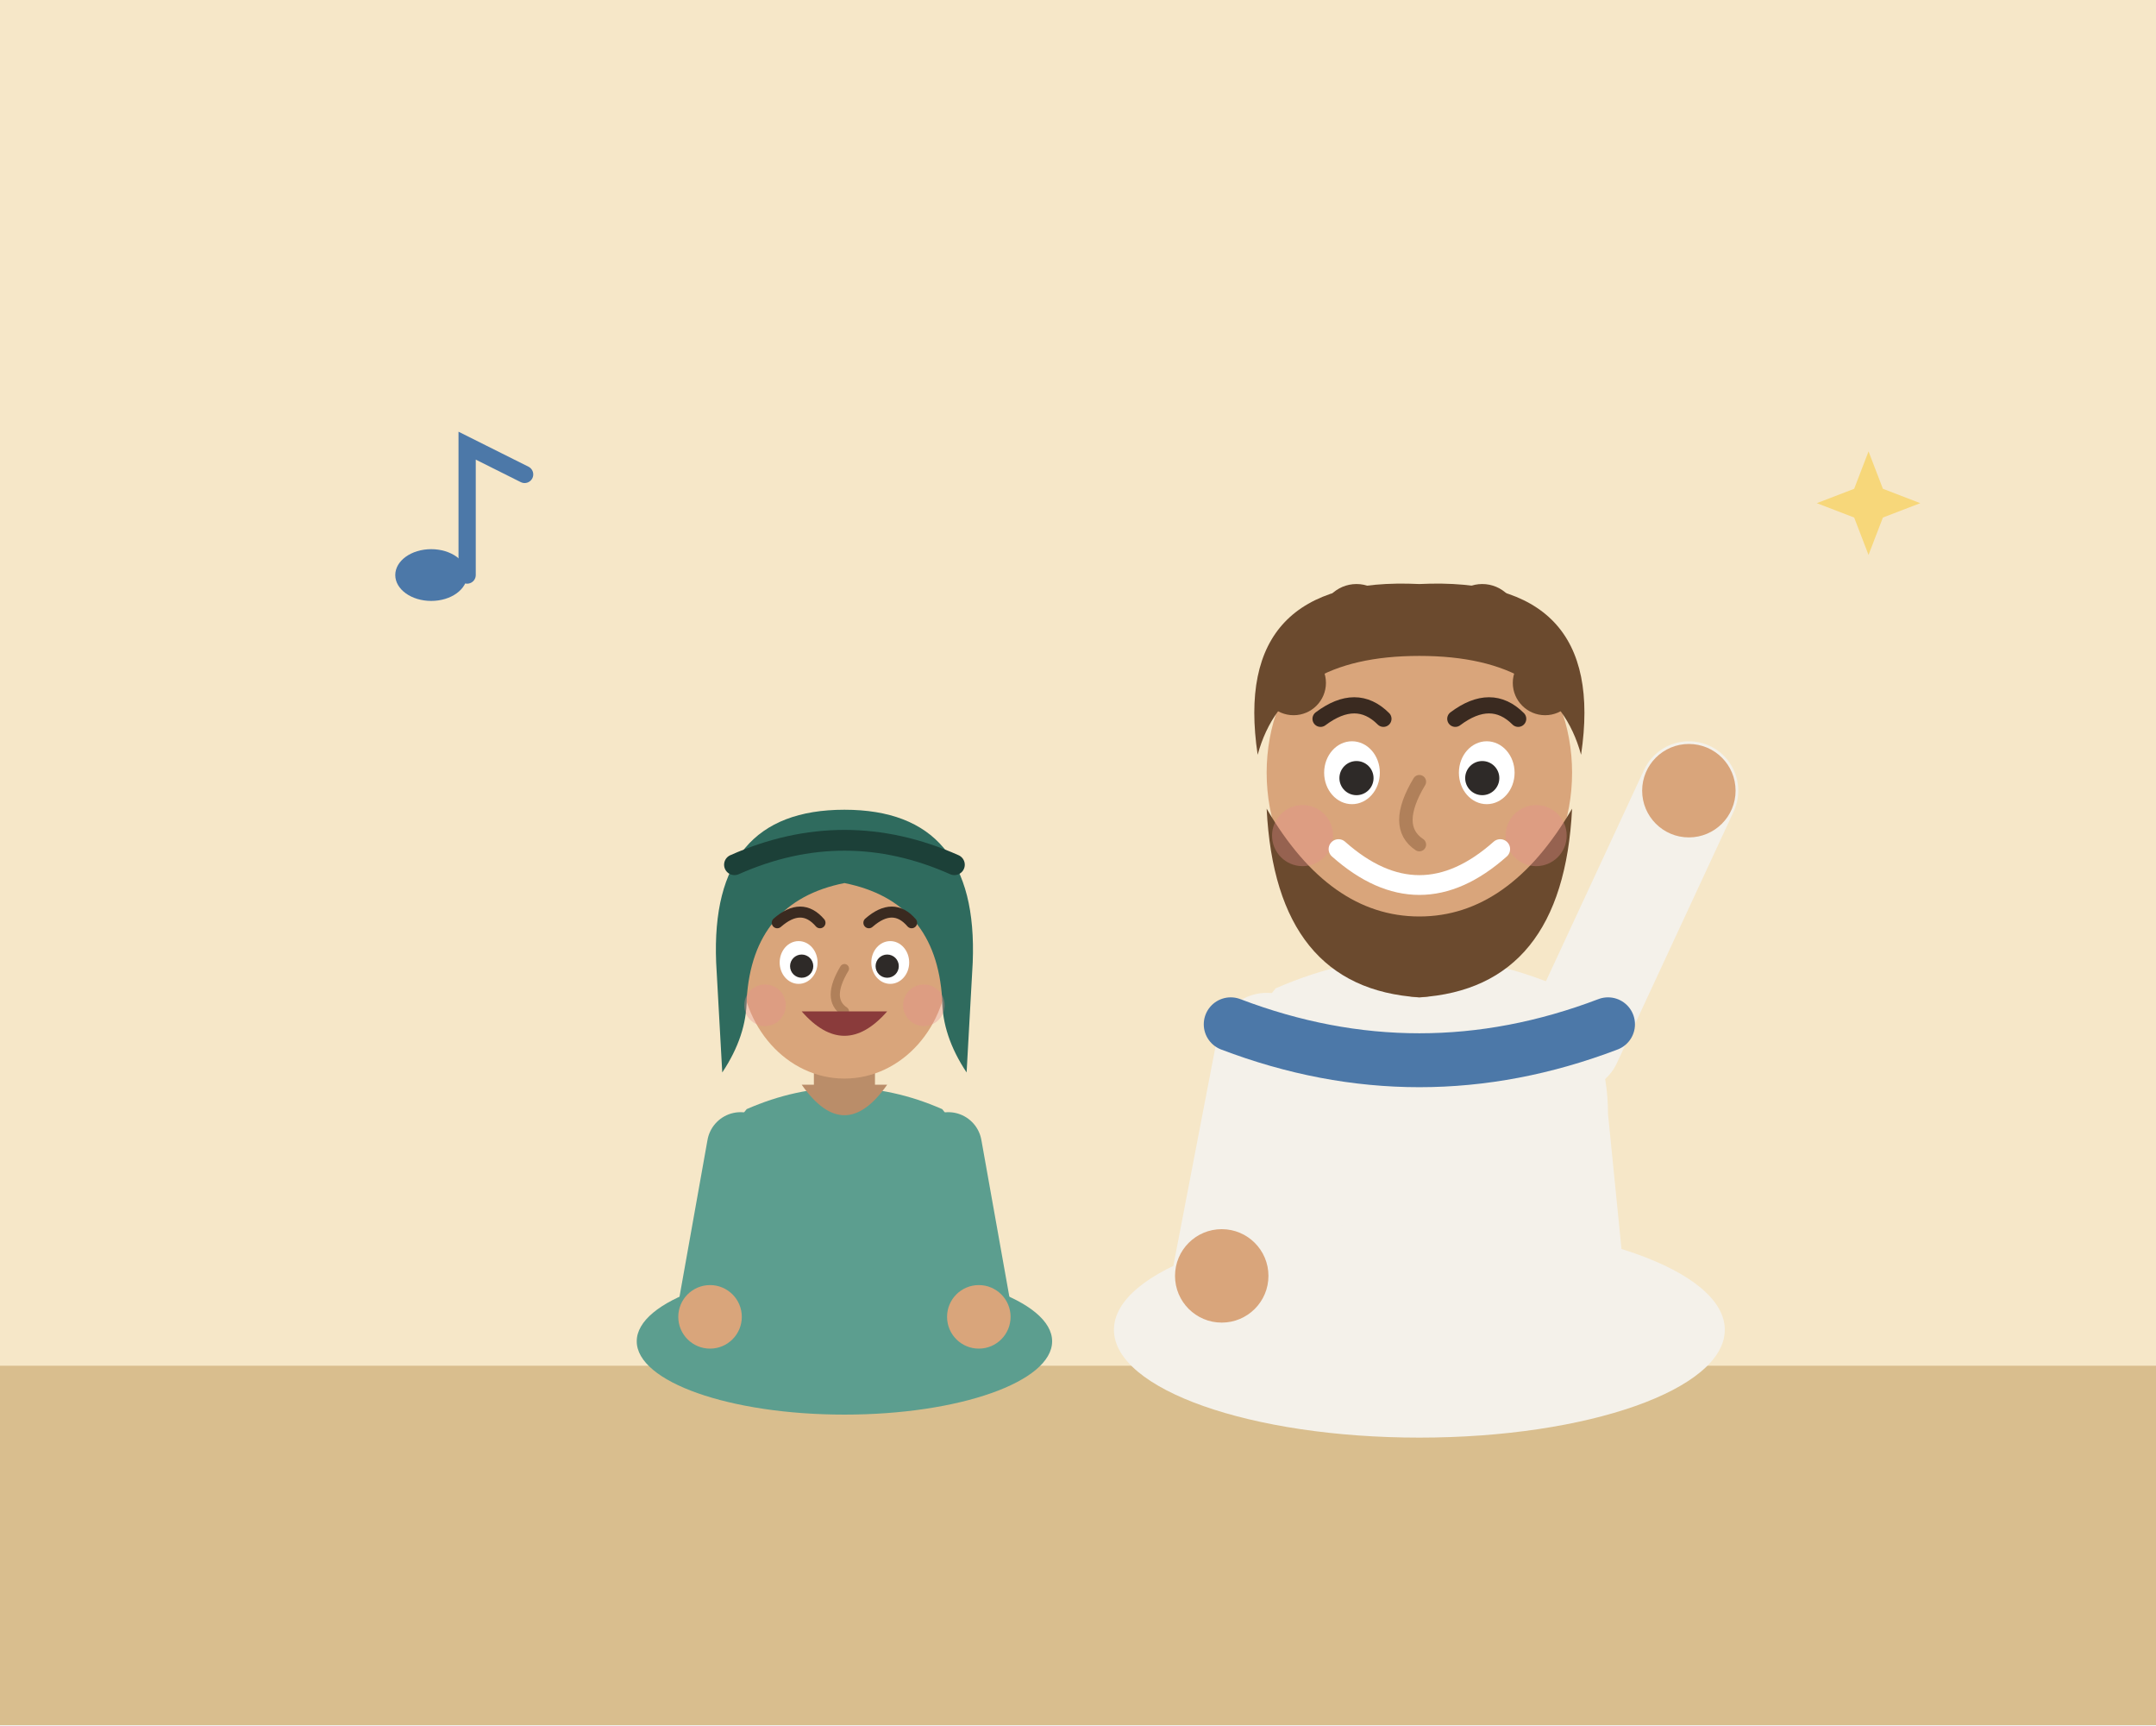
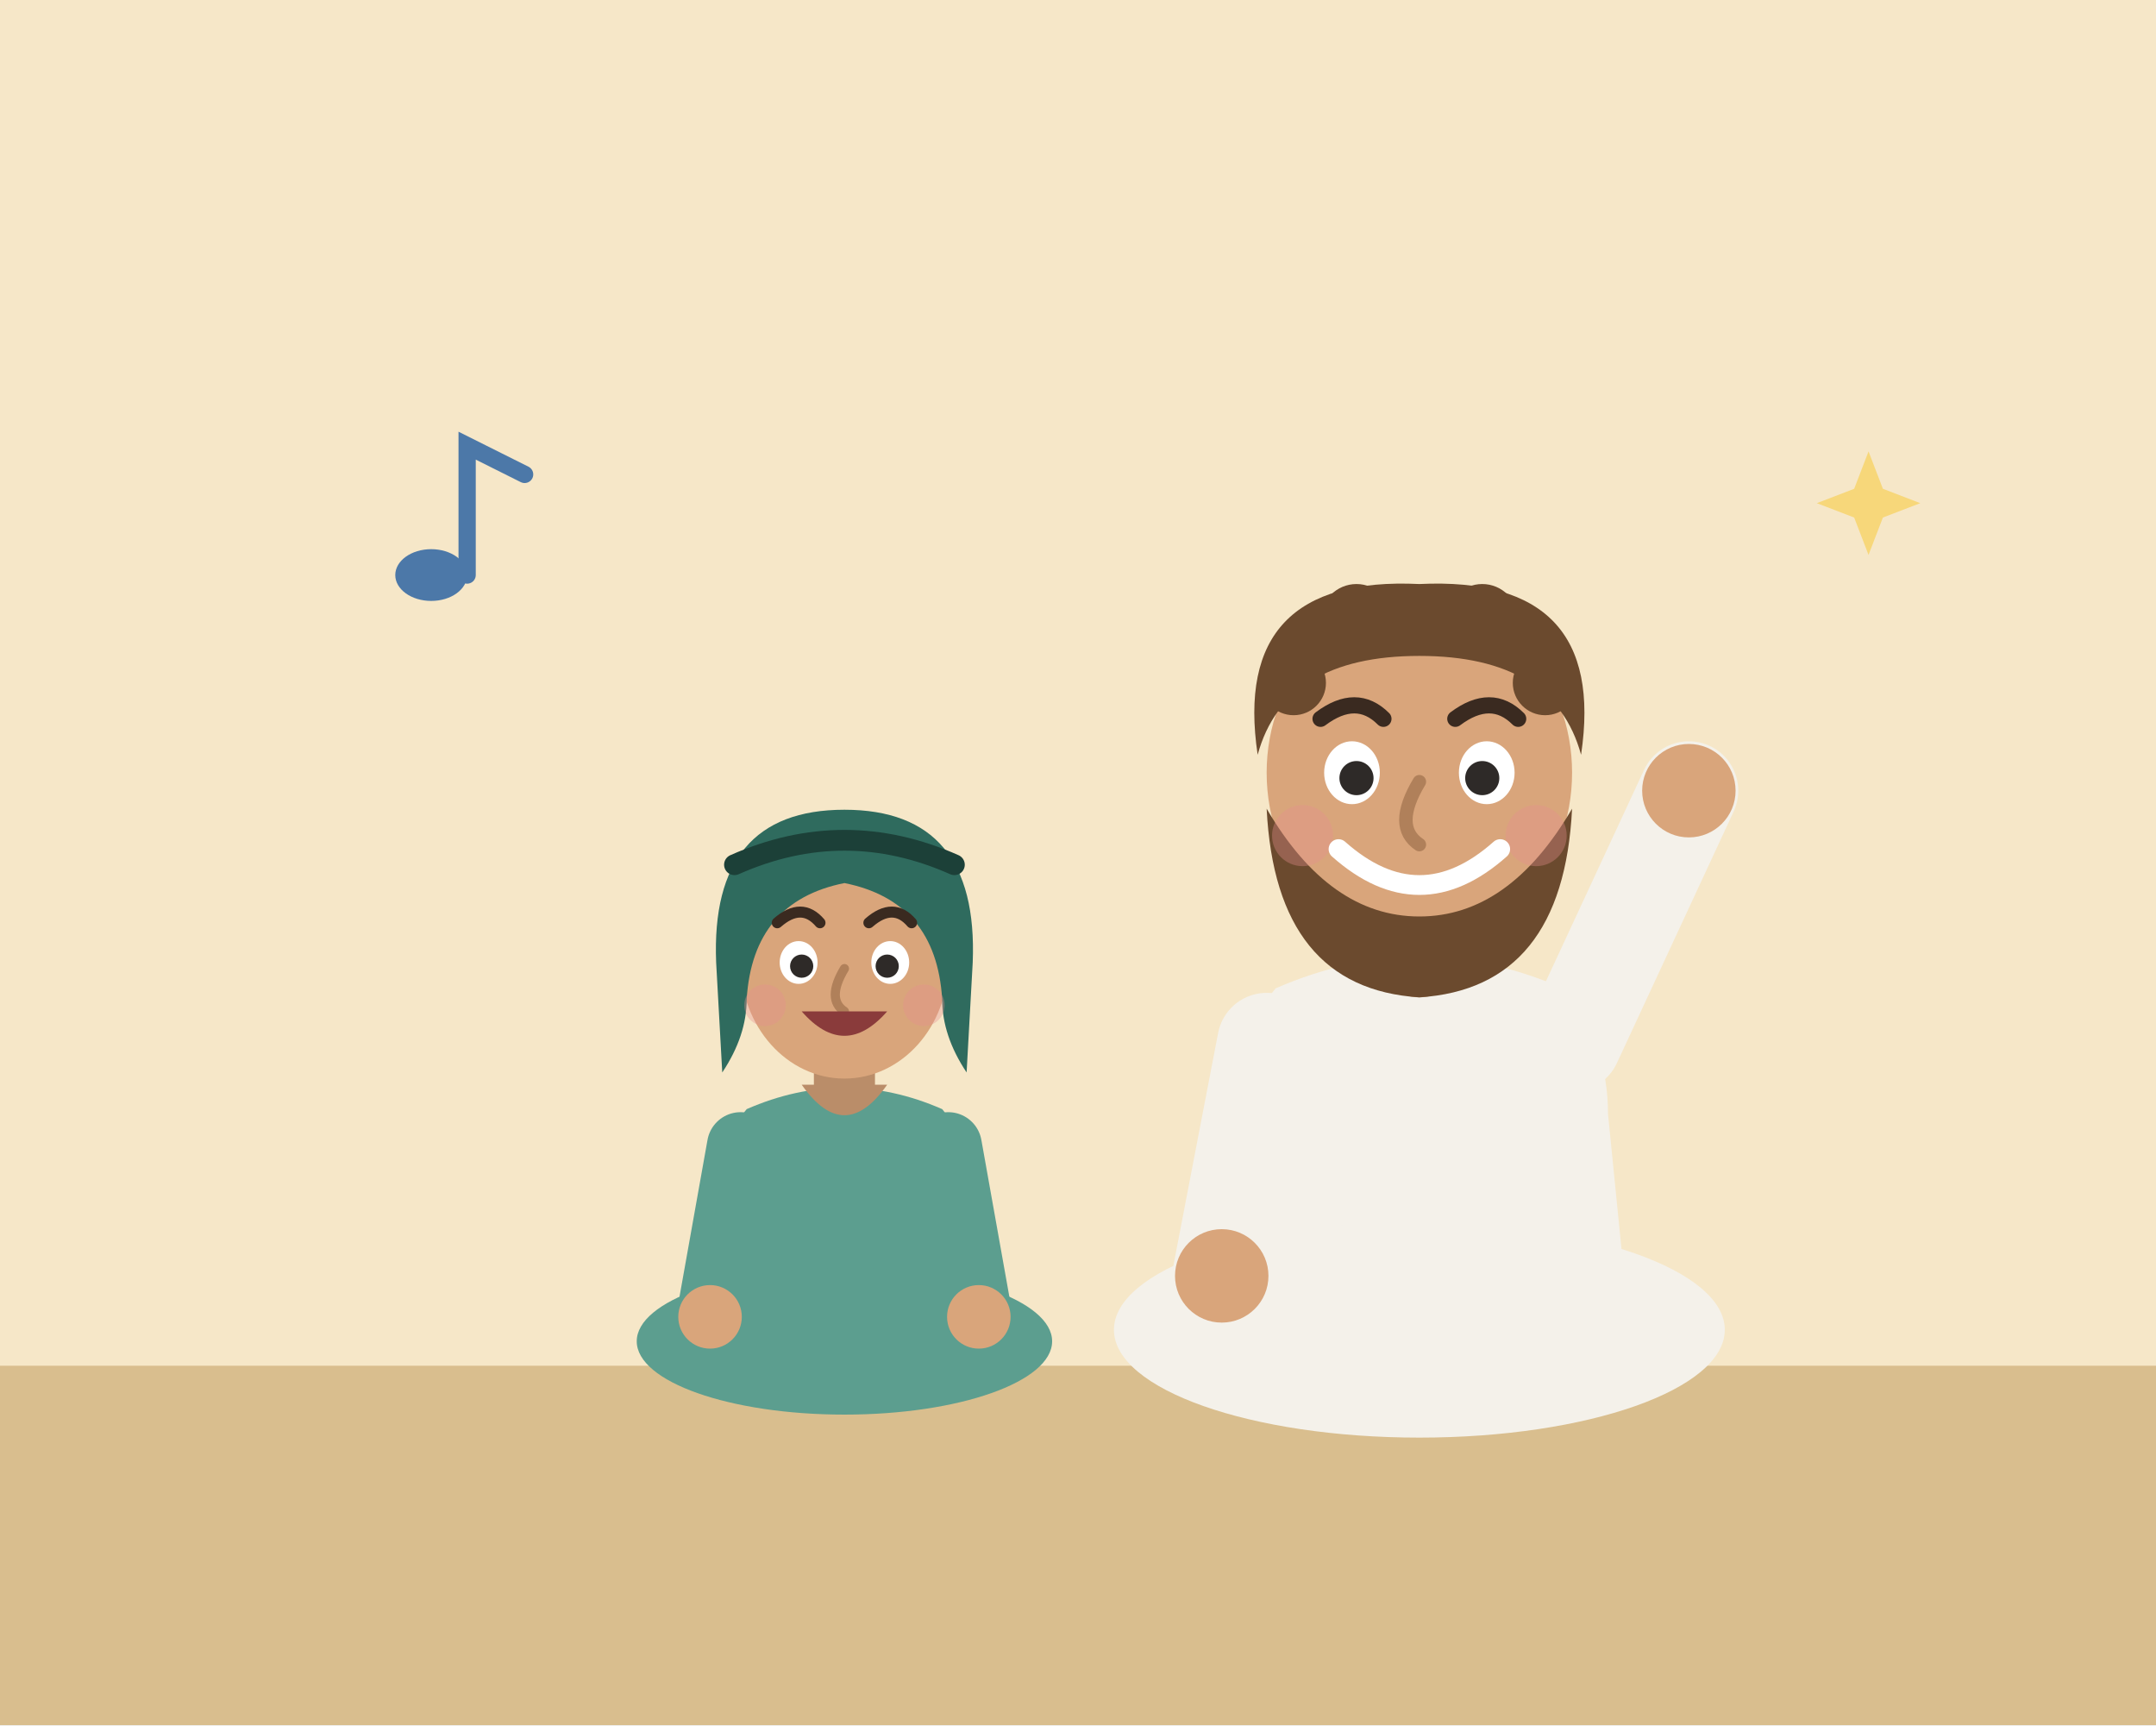
<svg xmlns="http://www.w3.org/2000/svg" viewBox="0 0 300 240">
  <rect width="300" height="240" fill="#F6E7C8" />
  <rect y="190" width="300" height="50" fill="#D9BE8E" />
  <g transform="translate(160,72.5) scale(1.25)">
    <line x1="13" y1="58" x2="8" y2="84" stroke="#F4F1EA" stroke-width="11" stroke-linecap="round" />
    <line x1="47" y1="58" x2="60" y2="30" stroke="#F4F1EA" stroke-width="11" stroke-linecap="round" />
    <rect x="25" y="40" width="10" height="14" rx="4" fill="#BA8D69" />
    <path d="M14 52Q30 45 46 52Q51 58 51 66L53 86H7L9 66Q9 58 14 52Z" fill="#F4F1EA" />
    <ellipse cx="30" cy="90" rx="34" ry="12" fill="#F4F1EA" />
    <path d="M23 48Q30 58 37 48Z" fill="#BA8D69" />
    <circle cx="8" cy="84" r="5.2" fill="#D9A57B" />
    <circle cx="60" cy="30" r="5.2" fill="#D9A57B" />
    <ellipse cx="30" cy="28" rx="17" ry="19" fill="#D9A57B" />
    <path d="M12 26Q9 6 30 7Q51 6 48 26Q45 15 30 15Q15 15 12 26Z" fill="#6B4A2E" />
    <circle cx="16" cy="18" r="3.6" fill="#6B4A2E" />
    <circle cx="44" cy="18" r="3.6" fill="#6B4A2E" />
    <circle cx="23" cy="11" r="4" fill="#6B4A2E" />
    <circle cx="37" cy="11" r="4" fill="#6B4A2E" />
    <path d="M13 32Q14 52 30 53Q46 52 47 32Q40 44 30 44Q20 44 13 32Z" fill="#6B4A2E" />
    <ellipse cx="22.5" cy="28" rx="3.1" ry="3.5" fill="#fff" />
    <ellipse cx="37.5" cy="28" rx="3.1" ry="3.5" fill="#fff" />
    <circle cx="23" cy="28.6" r="1.9" fill="#2E2A28" />
    <circle cx="37" cy="28.6" r="1.9" fill="#2E2A28" />
    <circle cx="17" cy="35" r="3.4" fill="#E58E8E" opacity=".35" />
    <circle cx="43" cy="35" r="3.4" fill="#E58E8E" opacity=".35" />
    <path d="M30 29q-3 5 0 7" stroke="#B0805A" stroke-width="1.5" fill="none" stroke-linecap="round" />
    <path d="M21 36.5q9 8 18 0" stroke="#FFFFFF" stroke-width="2.2" fill="none" stroke-linecap="round" />
    <path d="M19 22q4-3 7 0M34 22q4-3 7 0" stroke="#3A2A20" stroke-width="1.8" fill="none" stroke-linecap="round" />
-   </g>
-   <g transform="translate(160,50) scale(1.25)">
-     <path d="M9 74Q30 82 51 74" stroke="#4C78A8" stroke-width="6" fill="none" stroke-linecap="round" />
  </g>
  <g transform="translate(92,110.1) scale(0.85)">
    <line x1="13" y1="58" x2="8" y2="86" stroke="#5C9E8F" stroke-width="11" stroke-linecap="round" />
    <line x1="47" y1="58" x2="52" y2="86" stroke="#5C9E8F" stroke-width="11" stroke-linecap="round" />
    <rect x="25" y="40" width="10" height="14" rx="4" fill="#BA8D69" />
    <path d="M14 52Q30 45 46 52Q51 58 51 66L53 86H7L9 66Q9 58 14 52Z" fill="#5C9E8F" />
    <ellipse cx="30" cy="90" rx="34" ry="12" fill="#5C9E8F" />
    <path d="M23 48Q30 58 37 48Z" fill="#BA8D69" />
    <circle cx="8" cy="86" r="5.2" fill="#D9A57B" />
    <circle cx="52" cy="86" r="5.2" fill="#D9A57B" />
    <ellipse cx="30" cy="28" rx="17" ry="19" fill="#D9A57B" />
    <path d="M30 3Q8 3 9 28L10 46Q14 40 14 34Q15 18 30 15Q45 18 46 34Q46 40 50 46L51 28Q52 3 30 3Z" fill="#2F6B5E" />
    <path d="M12 12Q30 4 48 12" stroke="#1C4038" stroke-width="3.4" fill="none" stroke-linecap="round" />
    <ellipse cx="22.5" cy="28" rx="3.1" ry="3.5" fill="#fff" />
    <ellipse cx="37.5" cy="28" rx="3.1" ry="3.5" fill="#fff" />
    <circle cx="23" cy="28.6" r="1.9" fill="#2E2A28" />
    <circle cx="37" cy="28.6" r="1.9" fill="#2E2A28" />
    <circle cx="17" cy="35" r="3.4" fill="#E58E8E" opacity=".35" />
    <circle cx="43" cy="35" r="3.4" fill="#E58E8E" opacity=".35" />
    <path d="M30 29q-3 5 0 7" stroke="#B0805A" stroke-width="1.5" fill="none" stroke-linecap="round" />
    <path d="M23 36q7 8 14 0z" fill="#8A3B3B" />
    <path d="M19 21.5q4-3.5 7 0M34 21.5q4-3.5 7 0" stroke="#3A2A20" stroke-width="1.8" fill="none" stroke-linecap="round" />
  </g>
  <g transform="translate(60,70)">
    <ellipse cx="0" cy="10" rx="5" ry="3.6" fill="#4C78A8" />
    <path d="M5 10V-8l8 4" stroke="#4C78A8" stroke-width="2.4" fill="none" stroke-linecap="round" />
  </g>
  <g transform="translate(260,70) scale(0.8)">
    <path d="M0-9l2.5 6.5L9 0l-6.5 2.5L0 9l-2.5-6.5L-9 0l6.5-2.5z" fill="#F7D77A" />
  </g>
</svg>
